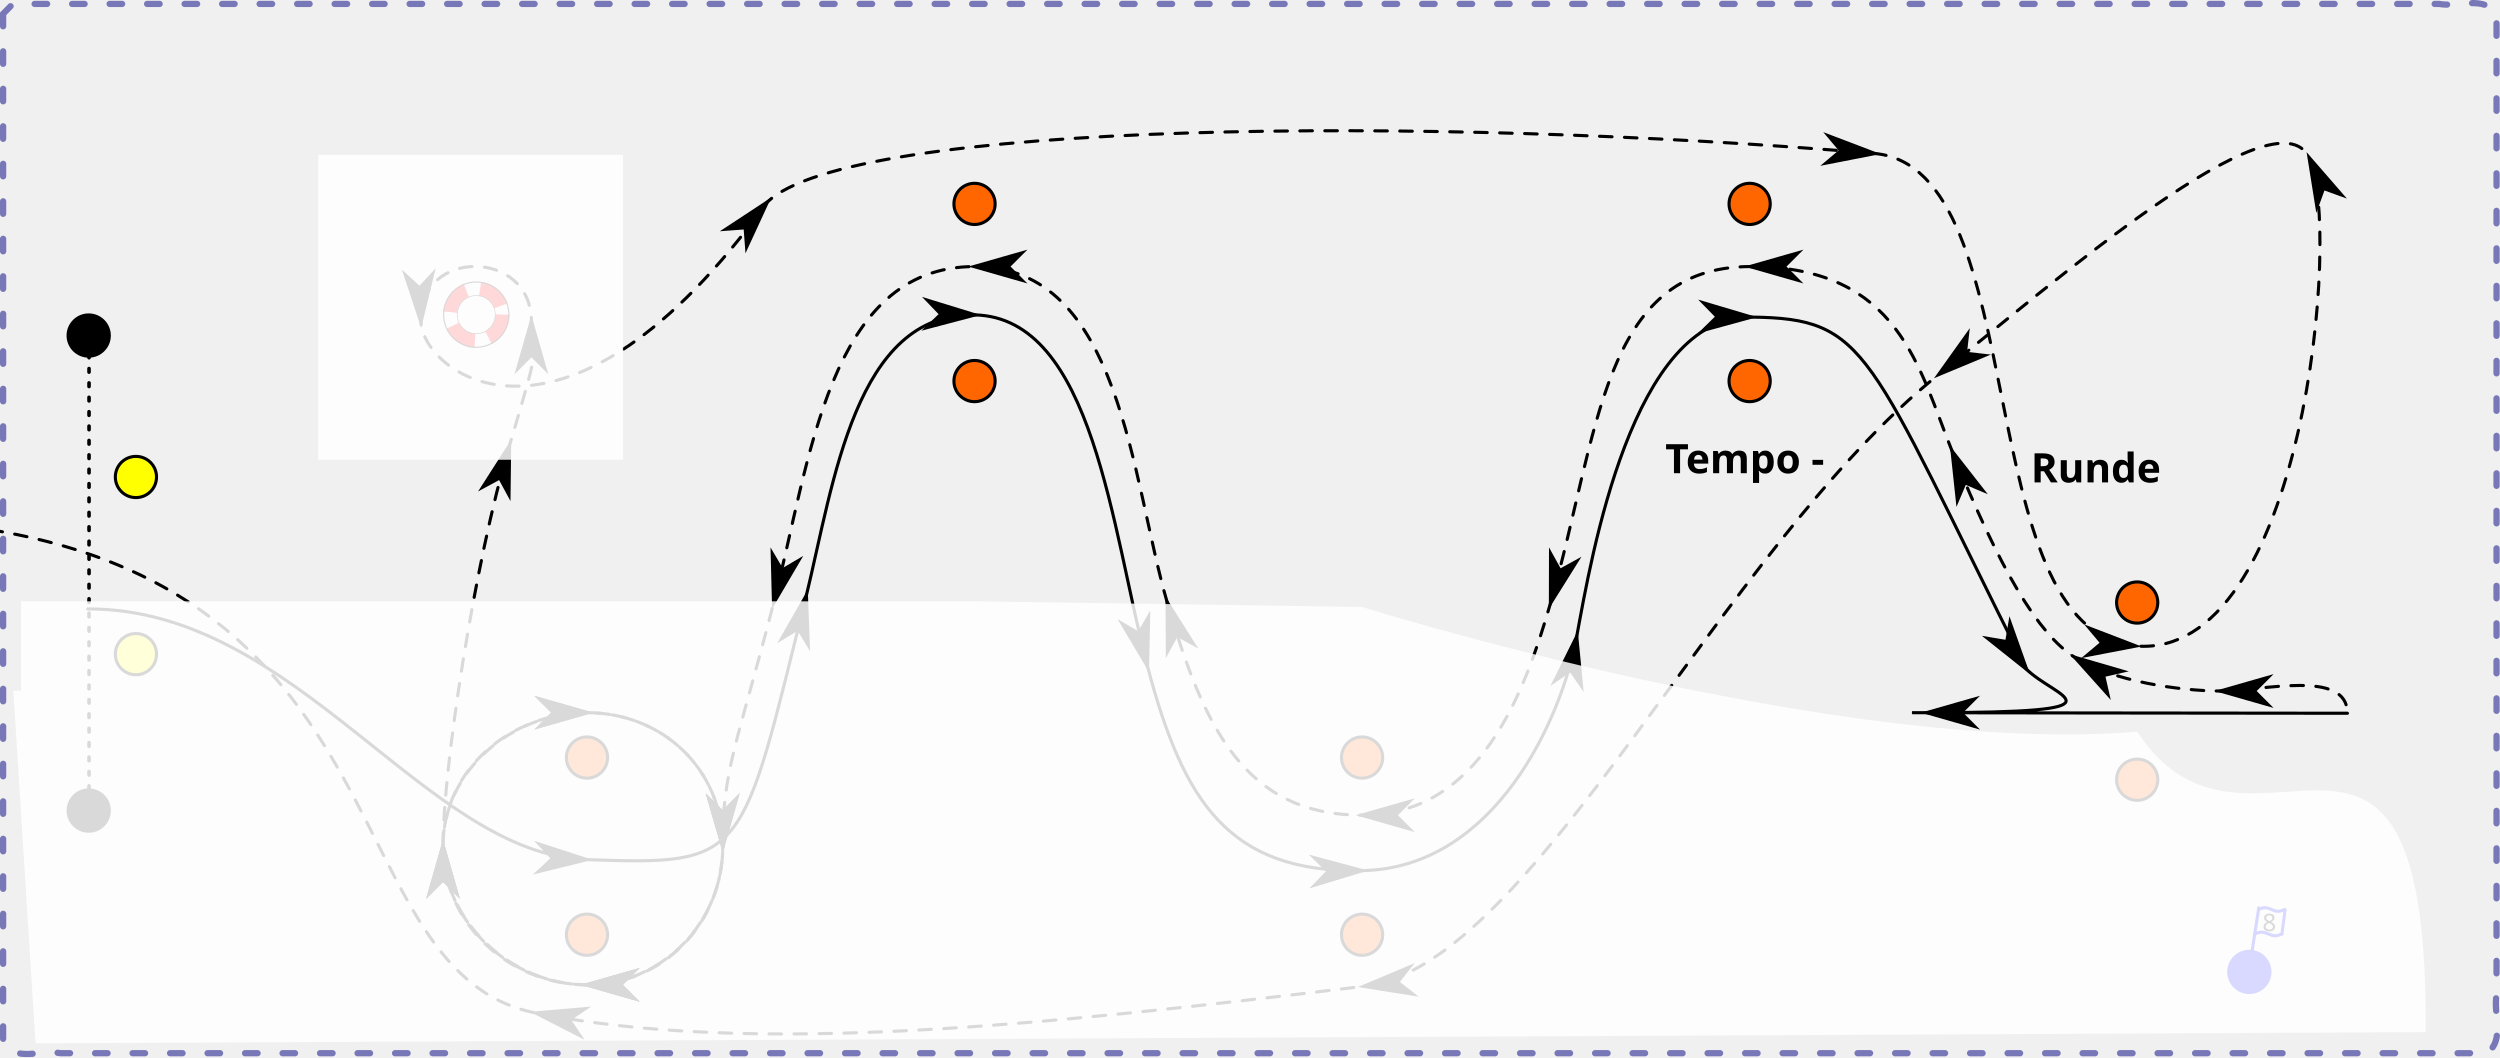
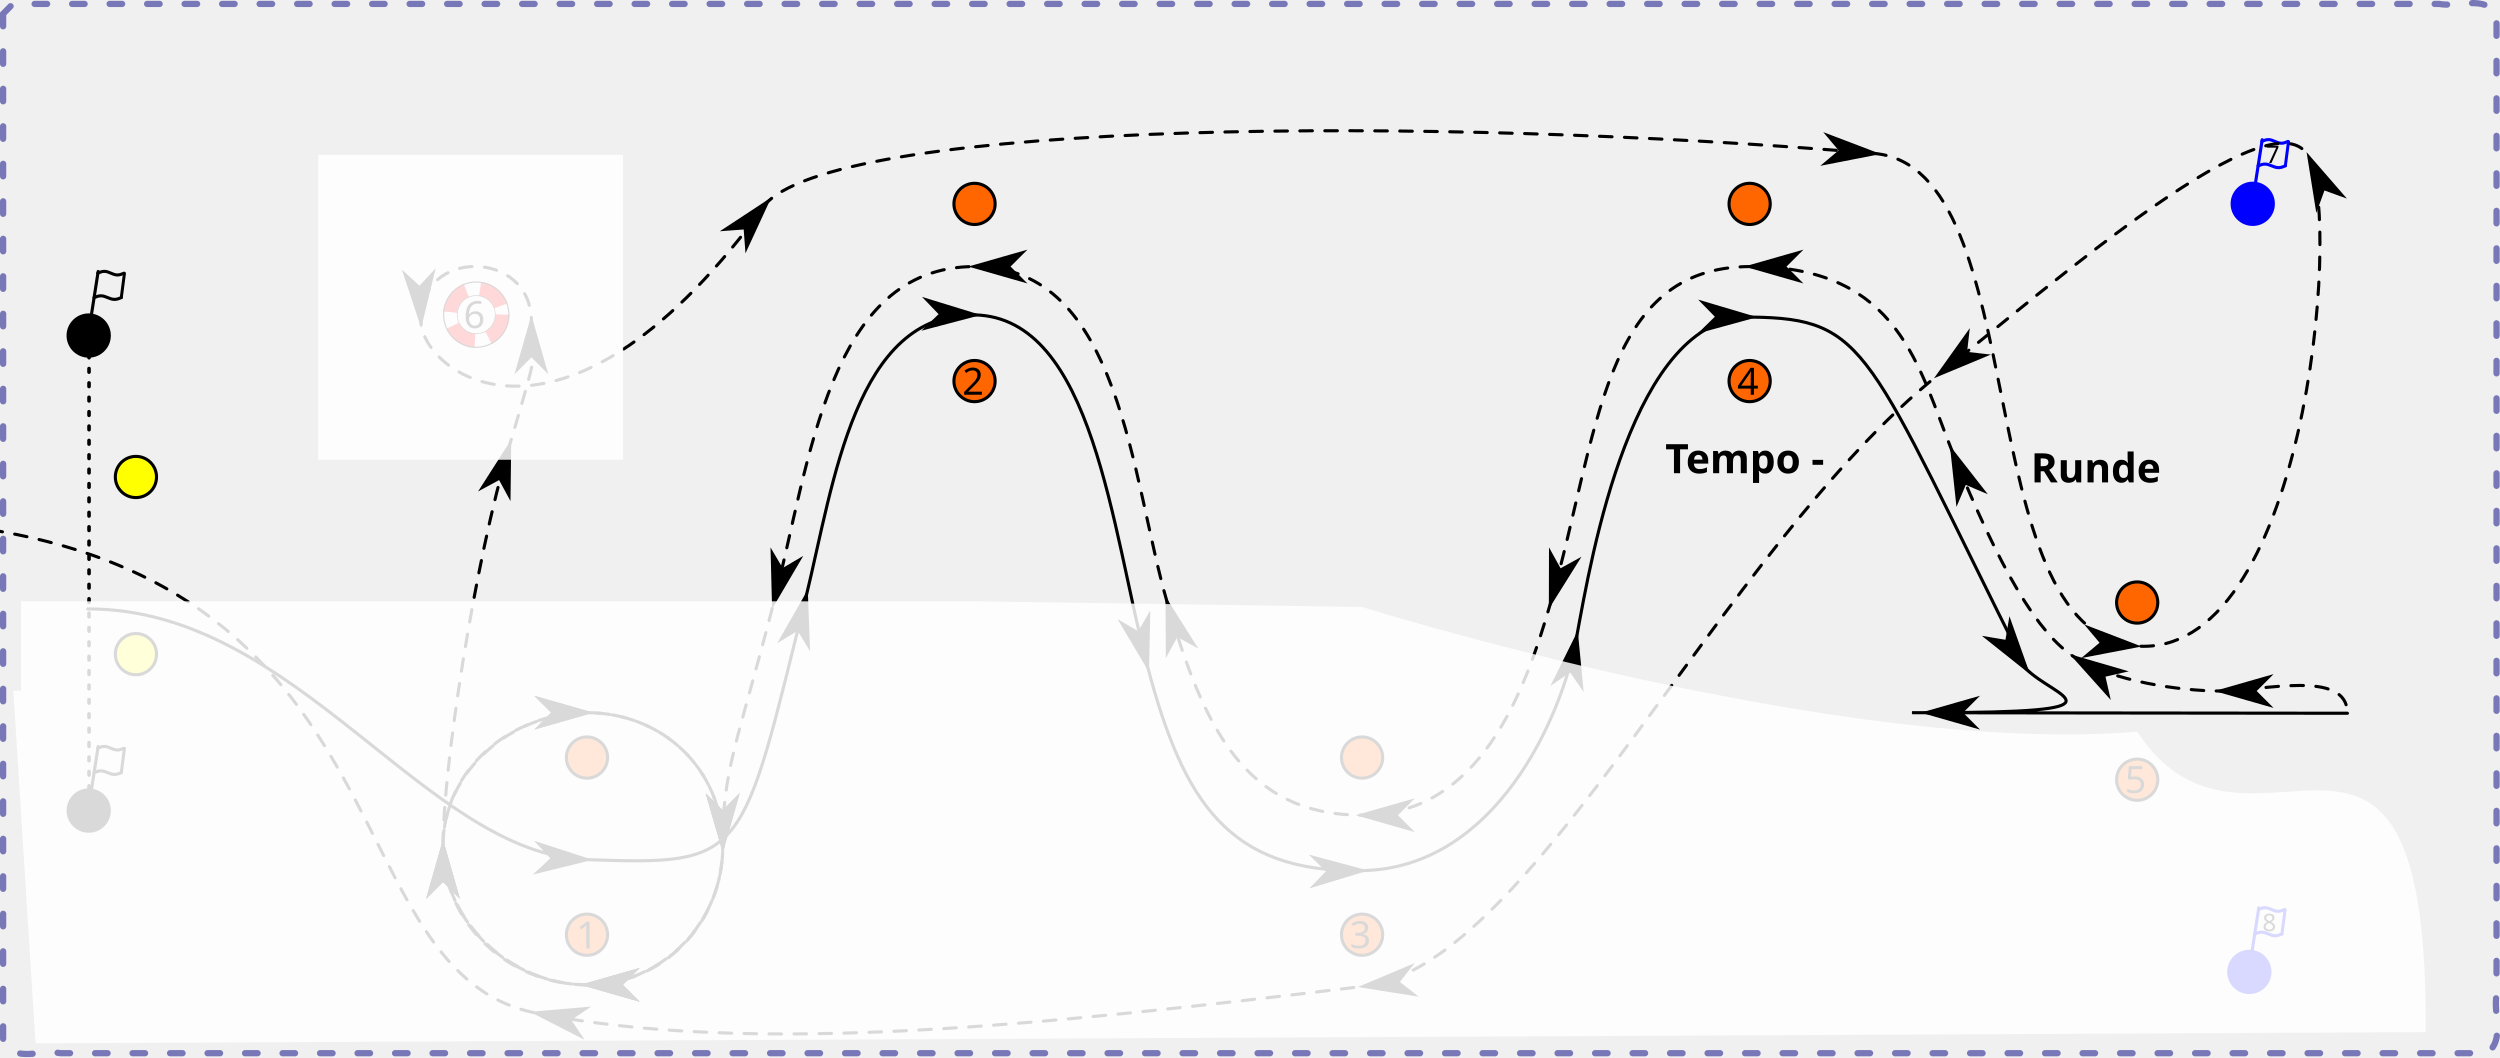
<svg xmlns="http://www.w3.org/2000/svg" version="1.0" id="svg3641" height="360.829" width="853.326" style="enable-background:new" xml:space="preserve">
  <defs id="arrows">
    <marker id="RazorWire" refX="0" refY="0" orient="auto" style="overflow:visible">
      <path id="path5527" style="fill:#34ff00;fill-opacity:1;fill-rule:evenodd;stroke:#34ff00;stroke-width:0.085pt;stroke-opacity:1" d="M 0.019,-0.632 V 0.595 L -6.621,2.568 H 9.113 L 2.979,0.595 V -0.632 L 9.166,-2.472 H -6.594 Z" />
    </marker>
    <marker orient="auto" refY="0" refX="0" id="Scissors" style="overflow:visible">
      <path id="schere" d="M 9.696,-3.847 C 8.661,-5.095 6.794,-5.052 5.4,-4.515 l -8.76,3.283 c -2.548,-1.394 -5.065,-0.995 -5.065,-1.673 0,-0.53 0.487,-0.414 0.414,-1.795 -0.07,-1.326 -1.454,-2.307 -2.763,-2.22 -1.309,-0.008 -2.666,0.995 -2.678,2.379 -0.098,1.393 1.074,2.688 2.461,2.779 1.624,0.242 4.499,-0.742 5.848,1.676 C -6.148,1.766 -7.931,1.771 -9.543,1.679 -10.882,1.602 -12.489,1.985 -13.128,3.301 c -0.617,1.261 -0.012,3.056 1.405,3.442 1.43,0.525 3.393,-0.138 3.733,-1.782 0.262,-1.267 -0.635,-1.862 -0.291,-2.322 0.26,-0.347 1.91,-0.146 4.85,-1.466 L 6.055,4.515 C 7.253,4.85 8.718,4.839 9.78,3.66 L -0.055,-0.057 Z M -9.832,-5.874 c 1.381,0.771 1.268,2.862 -0.167,3.268 -1.298,0.452 -2.956,-0.81 -2.542,-2.216 0.242,-1.154 1.764,-1.579 2.709,-1.052 z m 0.06,8.552 c 1.441,0.532 1.196,2.97 -0.269,3.298 -0.972,0.337 -2.361,-0.148 -2.459,-1.293 -0.189,-1.392 1.446,-2.65 2.728,-2.005 z" style="fill:#34ff00;fill-opacity:1;stroke:#34ff00;stroke-width:1.067;stroke-opacity:1" />
    </marker>
    <marker orient="auto" refY="0" refX="0" id="Legs" style="overflow:visible">
      <g id="g5494" transform="scale(-0.7)" style="fill:#34ff00;fill-opacity:1;stroke:#34ff00;stroke-opacity:1">
        <g id="g5496" transform="matrix(0,-1,-1,0,22.0892,22.73484)" style="fill:#34ff00;fill-opacity:1;stroke:#34ff00;stroke-opacity:1">
          <path id="path5498" d="m 22.636,22.054 c -7.371,5.036 -2.618,7.047 -6.23,14.339" style="fill:#34ff00;fill-opacity:1;fill-rule:evenodd;stroke:#34ff00;stroke-width:1.067pt;stroke-opacity:1" />
          <path id="path5500" d="m 22.825,21.918 c -1.451,8.904 3.772,9.355 4.805,14.747" style="fill:#34ff00;fill-opacity:1;fill-rule:evenodd;stroke:#34ff00;stroke-width:1.067pt;stroke-opacity:1" />
        </g>
        <path id="path5502" d="m -15.029,-7.181 -0.984,4.313 4.227,-1.305 z" style="fill:#34ff00;fill-opacity:1;fill-rule:evenodd;stroke:#34ff00;stroke-width:1.067pt;stroke-opacity:1" />
        <path id="path5504" d="m -16.23,4.861 1.999,3.946 2.418,-3.704 z" style="fill:#34ff00;fill-opacity:1;fill-rule:evenodd;stroke:#34ff00;stroke-width:1.067pt;stroke-opacity:1" />
      </g>
    </marker>
    <linearGradient id="linearGradient5477">
      <stop style="stop-color:#57e307;stop-opacity:1;" offset="0" id="stop5479" />
    </linearGradient>
    <marker style="overflow:visible" id="Arrow1Lend" refX="0" refY="0" orient="auto">
      <path style="fill-rule:evenodd;stroke:#000000;stroke-width:0.853pt;marker-start:none" d="M -10.667,0 -14.933,4.267 0,0 -14.933,-4.267 Z" id="path3104" />
    </marker>
    <marker style="overflow:visible" id="Arrow1Lstart" refX="0" refY="0" orient="auto">
      <path style="fill-rule:evenodd;stroke:#000000;stroke-width:0.853pt;marker-start:none" d="M 10.667,0 14.933,-4.267 0,0 14.933,4.267 Z" id="path3282" />
    </marker>
    <marker style="overflow:visible" id="Arrow1Lstart-7" refX="0" refY="0" orient="auto">
      <path style="fill-rule:evenodd;stroke:#000000;stroke-width:0.853pt;marker-start:none" d="M 10.667,0 14.933,-4.267 0,0 14.933,4.267 Z" id="path3282-4" />
    </marker>
    <marker style="overflow:visible" id="Arrow1Lend-6" refX="0" refY="0" orient="auto">
      <path style="fill-rule:evenodd;stroke:#000000;stroke-width:0.853pt;marker-start:none" d="M -10.667,0 -14.933,4.267 0,0 -14.933,-4.267 Z" id="path3104-0" />
    </marker>
  </defs>
  <g transform="translate(-215.4445,-435.3955)" style="display:inline" id="Parcours">
    <defs id="defs2076" />
    <g id="g1" />
    <g id="layer6" style="display:inline">
      <g transform="translate(18.94796,85.04597)" id="Zeitnahme" style="display:inline">
        <g id="g13156" transform="translate(-177.6378,-94.48819)">
          <path style="fill:#000000;fill-opacity:1;stroke:#000000;stroke-width:1.762" d="m 411.087,559.37 c 0,-3.685 -2.986,-6.678 -6.678,-6.678 -3.683,0 -6.678,2.987 -6.678,6.678 0,3.685 2.987,6.678 6.678,6.678 3.685,0 6.678,-2.987 6.678,-6.678 z" id="path13158" />
        </g>
        <g id="g13172" transform="translate(-177.6378,67.66194)">
          <path style="fill:#000000;fill-opacity:1;stroke:#000000;stroke-width:1.762" d="m 411.087,559.37 c 0,-3.685 -2.986,-6.678 -6.678,-6.678 -3.683,0 -6.678,2.987 -6.678,6.678 0,3.685 2.987,6.678 6.678,6.678 3.685,0 6.678,-2.987 6.678,-6.678 z" id="path13174" />
        </g>
        <path style="fill:none;stroke:#000000;stroke-width:1.228;stroke-linecap:round;stroke-linejoin:miter;stroke-miterlimit:4;stroke-dasharray:1.228, 3.684;stroke-dashoffset:0;stroke-opacity:1" d="m 226.886,466.315 c 0,23.379 0,46.759 0,70.138 0,19.991 0,67.885 0,87.271" id="path14169" />
      </g>
      <g transform="translate(113.4362,157.2769)" id="Tor1" style="display:inline;fill:#ff6600">
        <path style="fill:#ff6600;stroke:#000000;stroke-width:1.056" d="m 309.393,536.693 c 0,-3.883 -3.149,-7.032 -7.031,-7.032 -3.881,0 -7.031,3.148 -7.031,7.032 0,3.883 3.15,7.031 7.031,7.031 3.882,0 7.031,-3.147 7.031,-7.031 z" id="Tor1_innen" />
        <path style="fill:#ff6600;stroke:#000000;stroke-width:1.056" d="m 309.393,597.166 c 0,-3.883 -3.149,-7.032 -7.031,-7.032 -3.881,0 -7.031,3.148 -7.031,7.032 0,3.883 3.15,7.031 7.031,7.031 3.882,0 7.031,-3.147 7.031,-7.031 z" id="Tor1_aussen" />
      </g>
      <g transform="translate(226.8221,-31.69941)" id="Tor2" style="display:inline;fill:#ff6600">
        <path style="fill:#ff6600;stroke:#000000;stroke-width:1.056" d="m 328.291,536.693 c 0,-3.883 -3.149,-7.032 -7.031,-7.032 -3.881,0 -7.031,3.148 -7.031,7.032 0,3.883 3.15,7.031 7.031,7.031 3.882,0 7.031,-3.147 7.031,-7.031 z" id="Tor2_aussen" />
        <path style="fill:#ff6600;stroke:#000000;stroke-width:1.056" d="m 328.291,597.166 c 0,-3.883 -3.149,-7.032 -7.031,-7.032 -3.881,0 -7.031,3.148 -7.031,7.032 0,3.883 3.15,7.031 7.031,7.031 3.882,0 7.031,-3.147 7.031,-7.031 z" id="Tor2_innen" />
      </g>
      <g transform="translate(340.2078,157.2769)" id="Tor3" style="display:inline;fill:#ff6600">
        <path style="fill:#ff6600;stroke:#000000;stroke-width:1.056" d="m 347.189,536.693 c 0,-3.883 -3.149,-7.032 -7.031,-7.032 -3.881,0 -7.031,3.148 -7.031,7.032 0,3.883 3.15,7.031 7.031,7.031 3.882,0 7.031,-3.147 7.031,-7.031 z" id="Tor3_innen" />
        <path style="fill:#ff6600;stroke:#000000;stroke-width:1.056" d="m 347.189,597.166 c 0,-3.883 -3.149,-7.032 -7.031,-7.032 -3.881,0 -7.031,3.148 -7.031,7.032 0,3.883 3.15,7.031 7.031,7.031 3.882,0 7.031,-3.147 7.031,-7.031 z" id="Tor3_aussen" />
      </g>
      <g transform="translate(453.5935,-31.69941)" id="Tor4" style="display:inline;fill:#ff6600">
        <path style="fill:#ff6600;stroke:#000000;stroke-width:1.056" d="m 366.086,536.693 c 0,-3.883 -3.149,-7.032 -7.031,-7.032 -3.881,0 -7.031,3.148 -7.031,7.032 0,3.883 3.15,7.031 7.031,7.031 3.882,0 7.031,-3.147 7.031,-7.031 z" id="Tor4_aussen" />
        <path style="fill:#ff6600;stroke:#000000;stroke-width:1.056" d="m 366.086,597.166 c 0,-3.883 -3.149,-7.032 -7.031,-7.032 -3.881,0 -7.031,3.148 -7.031,7.032 0,3.883 3.15,7.031 7.031,7.031 3.882,0 7.031,-3.147 7.031,-7.031 z" id="Tor4_innen" />
      </g>
      <g transform="translate(566.9793,104.3635)" id="Tor5" style="display:inline;fill:#ff6600">
        <path style="fill:#ff6600;stroke:#000000;stroke-width:1.056" d="m 384.984,536.693 c 0,-3.883 -3.149,-7.032 -7.031,-7.032 -3.881,0 -7.031,3.148 -7.031,7.032 0,3.883 3.15,7.031 7.031,7.031 3.882,0 7.031,-3.147 7.031,-7.031 z" id="Tor5_oben" />
        <path style="fill:#ff6600;stroke:#000000;stroke-width:1.056" d="m 384.984,597.166 c 0,-3.883 -3.149,-7.032 -7.031,-7.032 -3.881,0 -7.031,3.148 -7.031,7.032 0,3.883 3.15,7.031 7.031,7.031 3.882,0 7.031,-3.147 7.031,-7.031 z" id="Tor5_unten" />
      </g>
      <g transform="translate(18.94796,138.3793)" id="Schikane" style="display:inline">
        <g style="fill:none" id="Ring">
          <ellipse id="path8826" style="fill:none;stroke:#ff0000;stroke-width:4.821;stroke-linecap:butt;stroke-linejoin:round;stroke-miterlimit:4;stroke-dasharray:9.643, 4.821;stroke-dashoffset:0;stroke-opacity:1" cx="359.055" cy="404.409" rx="8.928" ry="8.928" />
          <ellipse style="display:inline;fill:none;stroke:#000000;stroke-width:0.229;stroke-linecap:round;stroke-linejoin:round;stroke-miterlimit:4;stroke-dasharray:none;stroke-dashoffset:0;stroke-opacity:1" id="path3620" cx="359.055" cy="404.409" rx="6.5" ry="6.5" />
          <ellipse style="display:inline;fill:none;stroke:#000000;stroke-width:0.393;stroke-linecap:round;stroke-linejoin:round;stroke-miterlimit:4;stroke-dasharray:none;stroke-dashoffset:0;stroke-opacity:1" id="path2733" cx="359.055" cy="404.409" rx="11.142" ry="11.142" />
        </g>
      </g>
      <g transform="translate(-40.52031,61.51377)" id="Start+Ziel" style="display:inline">
        <path style="fill:#ffff00;stroke:#000000;stroke-width:1.056" d="m 309.393,536.693 c 0,-3.883 -3.149,-7.032 -7.031,-7.032 -3.881,0 -7.031,3.148 -7.031,7.032 0,3.883 3.15,7.031 7.031,7.031 3.882,0 7.031,-3.147 7.031,-7.031 z" id="Tor1_innen-7" />
        <path style="fill:#ffff00;stroke:#000000;stroke-width:1.056" d="m 309.393,597.166 c 0,-3.883 -3.149,-7.032 -7.031,-7.032 -3.881,0 -7.031,3.148 -7.031,7.032 0,3.883 3.15,7.031 7.031,7.031 3.882,0 7.031,-3.147 7.031,-7.031 z" id="Tor1_aussen-3" />
      </g>
    </g>
  </g>
+   <g transform="translate(-215.4445,-435.3955)" style="display:inline" id="ParcoursLabel">
+     <defs id="defs2832" />
+     <g id="g3113" style="display:inline">
+       <text xml:space="preserve" style="font-style:normal;font-weight:normal;font-size:12.8px;line-height:0%;font-family:'Arial Black';display:inline;fill:#000000;fill-opacity:1;stroke:none;stroke-width:1.067" x="373.691" y="547.37" id="text3034">
+         <tspan id="tspan3032" x="373.691" y="547.37" style="font-size:12.8px;line-height:1.25;stroke-width:1.067">6</tspan>
+       </text>
+       <text xml:space="preserve" style="font-style:normal;font-weight:normal;font-size:12.8px;line-height:0%;font-family:'Arial Black';display:inline;fill:#000000;fill-opacity:1;stroke:none;stroke-width:1.067" x="412.13" y="759.102" id="text3038">
+         <tspan id="tspan3036" x="412.13" y="759.102" style="font-size:12.8px;line-height:1.25;stroke-width:1.067">1</tspan>
+       </text>
+       <text xml:space="preserve" style="font-style:normal;font-weight:normal;font-size:12.8px;line-height:0%;font-family:'Arial Black';display:inline;fill:#000000;fill-opacity:1;stroke:none;stroke-width:1.067" x="808.383" y="570.125" id="text3042">
+         <tspan id="tspan3040" x="808.383" y="570.125" style="font-size:12.8px;line-height:1.25;stroke-width:1.067">4</tspan>
+       </text>
+       <text xml:space="preserve" style="font-style:normal;font-weight:normal;font-size:12.8px;line-height:0%;font-family:'Arial Black';display:inline;fill:#000000;fill-opacity:1;stroke:none;stroke-width:1.067" x="940.704" y="706.032" id="text3046">
+         <tspan id="tspan3044" x="940.704" y="706.032" style="font-size:12.8px;line-height:1.25;stroke-width:1.067">5</tspan>
+       </text>
+       <text xml:space="preserve" style="font-style:normal;font-weight:normal;font-size:12.8px;line-height:0%;font-family:'Arial Black';display:inline;fill:#000000;fill-opacity:1;stroke:none;stroke-width:1.067" x="676.131" y="759.024" id="text3050">
+         <tspan id="tspan3048" x="676.131" y="759.024" style="font-size:12.8px;line-height:1.25;stroke-width:1.067">3</tspan>
+       </text>
+       <g transform="translate(579.9631,-35.51099)" id="g3068" style="display:inline">
+         <path id="path3052" d="m 411.087,540.472 c 0,-3.685 -2.986,-6.678 -6.678,-6.678 -3.683,0 -6.678,2.987 -6.678,6.678 0,3.685 2.987,6.678 6.678,6.678 3.685,0 6.678,-2.987 6.678,-6.678 z" style="fill:#0000ff;fill-opacity:1;stroke:#0000ff;stroke-width:1.762" />
+         <g style="stroke:#0000ff" id="g3062">
+           <path id="path3054" d="m 407.511,519.18 c 0.372,-0.161 0.745,-0.325 1.117,-0.438 0.372,-0.114 0.744,-0.181 1.117,-0.181 0.372,0 0.744,0.063 1.117,0.181 0.372,0.113 0.744,0.273 1.116,0.438 0.369,0.16 0.745,0.321 1.117,0.434 0.369,0.114 0.745,0.181 1.117,0.181 0.368,0 0.745,-0.064 1.117,-0.181 0.368,-0.113 0.744,-0.274 1.117,-0.434" style="fill:none;stroke:#0000ff;stroke-width:1.052;stroke-linecap:round;stroke-linejoin:round" />
+           <path id="path3056" d="m 407.643,518.601 -2.7,17.3 v 0.258 0" style="fill:none;stroke:#0000ff;stroke-width:1.067;stroke-linecap:round;stroke-linejoin:round" />
+           <path id="path3058" d="m 406.246,527.522 c 0.384,-0.158 0.775,-0.317 1.163,-0.429 0.383,-0.113 0.775,-0.179 1.163,-0.179 0.383,0 0.774,0.062 1.163,0.179 0.387,0.112 0.774,0.271 1.163,0.429 0.387,0.159 0.774,0.317 1.162,0.433 0.388,0.109 0.775,0.175 1.163,0.175 0.388,0 0.775,-0.062 1.163,-0.175 0.387,-0.112 0.775,-0.271 1.163,-0.433" style="fill:none;stroke:#0000ff;stroke-width:1.067;stroke-linecap:round;stroke-linejoin:round" />
+           <path id="path3060" d="m 416.604,519.31 -1.039,7.969 v 0.12 0" style="fill:none;stroke:#0000ff;stroke-width:1.024;stroke-linecap:round" />
+         </g>
+         <text xml:space="preserve" style="font-style:normal;font-weight:normal;font-size:12.8px;line-height:0%;font-family:'Arial Black';fill:#000000;fill-opacity:1;stroke:none;stroke-width:1.067" x="408.873" y="526.543" id="text3066">
+           <tspan id="tspan3064" x="408.873" y="526.543" style="font-size:8.242px;line-height:1.25;stroke-width:1.067">7</tspan>
+         </text>
+       </g>
+       <text xml:space="preserve" style="font-style:normal;font-weight:normal;font-size:12.8px;line-height:0%;font-family:'Arial Black';display:inline;fill:#000000;fill-opacity:1;stroke:none;stroke-width:1.067" x="543.926" y="570.125" id="text3090">
+         <tspan id="tspan3088" x="543.926" y="570.125" style="font-size:12.8px;line-height:1.25;stroke-width:1.067">2</tspan>
+       </text>
+       <g id="g3100">
+         <path id="path3092" d="m 248.821,528.636 c 0.372,-0.161 0.745,-0.325 1.117,-0.438 0.372,-0.114 0.744,-0.181 1.117,-0.181 0.372,0 0.744,0.063 1.117,0.181 0.372,0.113 0.744,0.273 1.116,0.438 0.369,0.16 0.745,0.321 1.117,0.434 0.369,0.114 0.745,0.181 1.117,0.181 0.368,0 0.745,-0.064 1.117,-0.181 0.368,-0.113 0.744,-0.274 1.117,-0.434" style="display:inline;fill:none;stroke:#000000;stroke-width:1.052;stroke-linecap:round;stroke-linejoin:round" />
+         <path id="path3094" d="m 248.953,528.057 -2.7,17.3 v 0.258 0" style="display:inline;fill:none;stroke:#000000;stroke-width:1.067;stroke-linecap:round;stroke-linejoin:round" />
+         <path id="path3096" d="m 247.556,536.977 c 0.384,-0.158 0.775,-0.317 1.163,-0.429 0.383,-0.113 0.775,-0.179 1.163,-0.179 0.383,0 0.774,0.062 1.163,0.179 0.387,0.112 0.774,0.271 1.163,0.429 0.387,0.159 0.774,0.317 1.162,0.433 0.388,0.109 0.775,0.175 1.163,0.175 0.388,0 0.775,-0.062 1.163,-0.175 0.387,-0.112 0.775,-0.271 1.163,-0.433" style="display:inline;fill:none;stroke:#000000;stroke-width:1.067;stroke-linecap:round;stroke-linejoin:round" />
+         <path id="path3098" d="m 257.914,528.766 -1.039,7.969 v 0.12 0" style="display:inline;fill:none;stroke:#000000;stroke-width:1.024;stroke-linecap:round" />
+       </g>
+       <g id="g3111">
+         <path id="path3102" d="m 248.821,690.786 c 0.372,-0.161 0.745,-0.325 1.117,-0.438 0.372,-0.114 0.744,-0.181 1.117,-0.181 0.372,0 0.744,0.063 1.117,0.181 0.372,0.113 0.744,0.273 1.116,0.438 0.369,0.16 0.745,0.321 1.117,0.434 0.369,0.114 0.745,0.181 1.117,0.181 0.368,0 0.745,-0.064 1.117,-0.181 0.368,-0.113 0.744,-0.274 1.117,-0.434" style="display:inline;fill:none;stroke:#000000;stroke-width:1.052;stroke-linecap:round;stroke-linejoin:round" />
+         <path id="path3105" d="m 248.953,690.207 -2.7,17.3 v 0.258 0" style="display:inline;fill:none;stroke:#000000;stroke-width:1.067;stroke-linecap:round;stroke-linejoin:round" />
+         <path id="path3107" d="m 247.556,699.127 c 0.384,-0.158 0.775,-0.317 1.163,-0.429 0.383,-0.113 0.775,-0.179 1.163,-0.179 0.383,0 0.774,0.062 1.163,0.179 0.387,0.112 0.774,0.271 1.163,0.429 0.387,0.159 0.774,0.317 1.162,0.433 0.388,0.109 0.775,0.175 1.163,0.175 0.388,0 0.775,-0.062 1.163,-0.175 0.387,-0.112 0.775,-0.271 1.163,-0.433" style="display:inline;fill:none;stroke:#000000;stroke-width:1.067;stroke-linecap:round;stroke-linejoin:round" />
+         <path id="path3109" d="m 257.914,690.916 -1.039,7.969 v 0.12 0" style="display:inline;fill:none;stroke:#000000;stroke-width:1.024;stroke-linecap:round" />
+       </g>
+     </g>
+   </g>
  <g transform="translate(363.3543,-208.7303)" id="SpeedbojeKlasse7" style="display:inline;enable-background:new">
    <path id="path2174" d="m 411.087,540.472 c 0,-3.685 -2.986,-6.678 -6.678,-6.678 -3.683,0 -6.678,2.987 -6.678,6.678 0,3.685 2.987,6.678 6.678,6.678 3.685,0 6.678,-2.987 6.678,-6.678 z" style="fill:#0000ff;fill-opacity:1;stroke:#0000ff;stroke-width:1.762" />
    <g style="fill:none;stroke:#0000ff" id="g2184">
      <path id="path2176" d="m 407.511,519.18 c 0.372,-0.161 0.745,-0.325 1.117,-0.438 0.372,-0.114 0.744,-0.181 1.117,-0.181 0.372,0 0.744,0.063 1.117,0.181 0.372,0.113 0.744,0.273 1.116,0.438 0.369,0.16 0.745,0.321 1.117,0.434 0.369,0.114 0.745,0.181 1.117,0.181 0.368,0 0.745,-0.064 1.117,-0.181 0.368,-0.113 0.744,-0.274 1.117,-0.434" style="fill:none;stroke:#0000ff;stroke-width:1.052;stroke-linecap:round;stroke-linejoin:round" />
      <path id="path2178" d="m 407.643,518.601 -2.7,17.3 v 0.258 0" style="fill:none;stroke:#0000ff;stroke-width:1.067;stroke-linecap:round;stroke-linejoin:round" />
      <path id="path2180" d="m 406.246,527.522 c 0.384,-0.158 0.775,-0.317 1.163,-0.429 0.383,-0.113 0.775,-0.179 1.163,-0.179 0.383,0 0.774,0.062 1.163,0.179 0.387,0.112 0.774,0.271 1.163,0.429 0.387,0.159 0.774,0.317 1.162,0.433 0.388,0.109 0.775,0.175 1.163,0.175 0.388,0 0.775,-0.062 1.163,-0.175 0.387,-0.112 0.775,-0.271 1.163,-0.433" style="fill:none;stroke:#0000ff;stroke-width:1.067;stroke-linecap:round;stroke-linejoin:round" />
      <path id="path2182" d="m 416.604,519.31 -1.039,7.969 v 0.12 0" style="fill:none;stroke:#0000ff;stroke-width:1.024;stroke-linecap:round" />
    </g>
    <text xml:space="preserve" style="font-style:normal;font-weight:normal;font-size:12.8px;line-height:0%;font-family:'Arial Black';fill:#000000;fill-opacity:1;stroke:none;stroke-width:1.067" x="408.873" y="526.543" id="text2188">
      <tspan id="tspan2186" x="408.873" y="526.543" style="font-size:8.242px;line-height:1.25;stroke-width:1.067">8</tspan>
    </text>
  </g>
  <g transform="translate(-215.4445,-435.3955)" style="display:inline" id="Klasse7_rc5">
    <path id="path3415" d="m 169.627,612.629 c 191.122,3.112 154.526,153.963 228.822,168.552 74.295,14.589 170.648,4.426 282.681,-9.151 57.817,-7.006 121.464,-149.389 196.184,-208.91 38.154,-30.393 115.197,-97.734 126.372,-73.792 11.176,23.942 -1.99,171.639 -59.421,166.542 -57.431,-5.097 -33.971,-163.372 -89.062,-168.092 -151.061,-12.944 -349.409,-11.197 -377.937,16.681 -68.294,94.744 -117.416,58.974 -118.153,40.691 -1.011,-25.058 37.712,-25.079 37.712,0 0,15.274 4.503,2.236 -7.509,42.396 -12.012,40.159 -22.661,110.333 -22.663,136.631 -0.002,25.87 23.429,47.369 49.146,47.369 25.717,0 46.349,-21 46.349,-47.333 0,-26.333 -20.632,-45.56 -46.349,-45.56 -25.717,0 -49.143,19.227 -49.143,45.525 0,26.298 23.427,47.369 49.143,47.369 25.717,0 46.511,-21.463 46.349,-47.369 -0.162,-25.905 4.927,-34.694 17.386,-83.061 12.459,-48.205 18.661,-114.738 68.614,-114.738 49.951,0 53.378,72.457 65.733,114.738 12.355,42.281 26.346,72.534 66.486,72.534 40.14,0 55.394,-41.478 64.356,-72.534 16.463,-57.048 17.376,-114.738 68.292,-114.738 50.916,0 57.354,34.881 68.821,63.194 16.312,40.274 29.187,62.268 41.921,70.278 12.734,8.01 35.576,11.412 49.734,11.412 13.99,0 43.19,-7.596 43.19,7.587" style="display:inline;fill:none;stroke:#000000;stroke-width:1.066;stroke-linecap:round;stroke-linejoin:round;stroke-miterlimit:4;stroke-dasharray:4.263, 4.263;stroke-dashoffset:0;stroke-opacity:1;marker-start:none;marker-mid:url(#Arrow1Lstart);marker-end:none" />
    <path id="path3417" d="m 1016.681,678.851 c 0,0 -181.32,-0.198 -143.404,-0.198 71.653,0 43.372,-5.128 33.803,-14.92 -54.824,-109.218 -53.653,-119.673 -94.066,-120.105 -40.413,-0.433 -54.324,81.519 -59.43,109.238 -5.106,27.719 -27.807,78.951 -73.317,79.705 -45.51,0.754 -60.986,-23.578 -73.189,-69.9 -12.203,-46.322 -18.343,-118.973 -59.026,-119.797 -40.683,-0.824 -47.992,57.187 -57.414,95.945 -22.459,90.358 -20.057,91.969 -75.111,89.98 -55.054,-1.989 -98.673,-85.73 -170.121,-85.558" style="display:inline;fill:none;stroke:#000000;stroke-width:1.067;stroke-linecap:round;stroke-linejoin:round;stroke-miterlimit:4;stroke-dashoffset:0;stroke-opacity:1;marker-start:none;marker-mid:url(#Arrow1Lstart);marker-end:none" />
    <path id="path3419" d="m 462.148,724.213 c 0,-26.333 -20.632,-45.56 -46.349,-45.56 -25.717,0 -49.143,19.827 -49.143,45.56 0,26.47 22.661,47.333 49.143,47.333 26.47,0 46.349,-21.463 46.349,-47.333 z" style="display:inline;fill:none;stroke:#000000;stroke-width:1.067;stroke-linecap:round;stroke-linejoin:round;stroke-miterlimit:4;stroke-dasharray:4.267, 4.267;stroke-dashoffset:3.8;stroke-opacity:1;marker-start:none;marker-mid:url(#Arrow1Lstart);marker-end:none" />
    <text id="text3421" y="876.114" x="243.389" style="font-style:normal;font-weight:normal;font-size:12.8px;line-height:0%;font-family:Verdana;display:inline;fill:#e6e6e6;fill-opacity:1;stroke:none;stroke-width:1.067" xml:space="preserve">
      <tspan id="tspan3423" y="876.114" x="243.389" style="font-size:19.2px;line-height:1.25;stroke-width:1.067">Ablegen - Startlinie - in den Parcours, d.h. außen um die Tore 1 - 2 - 3 - 4 -</tspan>
      <tspan id="tspan3425" y="900.114" x="243.389" style="font-size:19.2px;line-height:1.25;stroke-width:1.067">rückwärts durch das Tor 5 - vorwärts wieder in den Parcours, d.h. durch die Tore</tspan>
      <tspan id="tspan3427" y="924.114" x="243.389" style="font-size:19.2px;line-height:1.25;stroke-width:1.067">4 - 3 - 2 - schnelle Umkreisung des Tores 1 (das Tor 1 bleibt an der Steuerbordseite!) -</tspan>
      <tspan id="tspan3429" y="948.114" x="243.389" style="font-size:19.2px;line-height:1.25;stroke-width:1.067">Schikane an der Tonne 6 - Temporunde: <tspan id="tspan3431" style="font-weight:bold;font-size:19.2px;fill:#e6e6e6;stroke-width:1.067">außen</tspan> an den Toren 2 und 4, um die</tspan>
      <tspan id="tspan3433" y="972.114" x="243.389" style="font-size:19.2px;line-height:1.25;stroke-width:1.067">Tonne 7, <tspan id="tspan3435" style="font-weight:bold;font-size:19.2px;fill:#e6e6e6;stroke-width:1.067">innen</tspan> an den Toren 4 und 2 vorbei - Ziellinie - anlegen.</tspan>
    </text>
    <g transform="translate(18.94796,138.3793)" id="g3437">
      <text xml:space="preserve" style="font-style:normal;font-weight:bold;font-size:12.8px;line-height:0%;font-family:Verdana;fill:#000000;fill-opacity:1;stroke:none;stroke-width:1.067" x="764.899" y="458.537" id="text3439">
        <tspan id="tspan3441" x="764.899" y="458.537" style="font-size:13.867px;line-height:1.25;stroke-width:1.067">Tempo -</tspan>
      </text>
      <text xml:space="preserve" style="font-style:normal;font-weight:bold;font-size:12.8px;line-height:0%;font-family:Verdana;fill:#000000;fill-opacity:1;stroke:none;stroke-width:1.067" x="889.699" y="461.668" id="text3443">
        <tspan id="tspan3445" x="889.699" y="461.668" style="font-size:13.867px;line-height:1.25;stroke-width:1.067">Runde</tspan>
      </text>
    </g>
    <text id="text3447" y="328.002" x="595.582" style="font-style:normal;font-weight:normal;font-size:12.8px;line-height:0%;font-family:Verdana;text-align:center;text-anchor:middle;display:inline;fill:#000000;fill-opacity:1;stroke:none;stroke-width:1.067" xml:space="preserve">
      <tspan style="font-weight:bold;font-size:38.4px;line-height:1.25;text-align:center;text-anchor:middle;stroke-width:1.067" y="328.002" x="595.582" id="tspan3449">DMYV-Jugend</tspan>
      <tspan id="tspan3451" style="font-weight:bold;font-size:38.4px;line-height:1.25;text-align:center;text-anchor:middle;stroke-width:1.067" y="376.002" x="595.582">Motorboot-Slalom</tspan>
      <tspan id="tspan3455" style="font-weight:bold;font-size:38.4px;line-height:1.25;text-align:center;text-anchor:middle;stroke-width:1.067" y="424.002" x="595.582">Klasse 7 rc5</tspan>
    </text>
  </g>
  <g id="Export_Area" style="display:inline;opacity:1" transform="translate(-180.8124,-194.4877)">
    <path style="display:inline;opacity:0.5;fill:none;fill-opacity:1;fill-rule:nonzero;stroke:#000080;stroke-width:2.133;stroke-linecap:round;stroke-linejoin:miter;stroke-miterlimit:4;stroke-dasharray:4.267, 8.533;stroke-dashoffset:0;stroke-opacity:1" d="m 181.879,199.201 c 0,117.134 0,234.268 0,351.402 4.38,6.419 13.104,2.145 19.592,3.374 276.059,0 552.117,0 828.176,0 6.295,-4.466 2.103,-13.361 3.309,-19.977 0,-111.6 0,-223.2 0,-334.8 -4.38,-6.419 -13.104,-2.145 -19.592,-3.374 -276.059,0 -552.117,0 -828.176,0 -1.103,1.125 -2.206,2.25 -3.309,3.374 z" id="rect4816" />
    <g id="Alcatraz_2" style="display:inline">
      <path style="display:inline;opacity:0.85;fill:#ffffff;fill-opacity:1;fill-rule:nonzero;stroke:none;stroke-width:2.133;stroke-linecap:round;stroke-linejoin:miter;stroke-miterlimit:4;stroke-dasharray:4.267, 8.533;stroke-dashoffset:0;stroke-opacity:1" d="m 187.969,399.733 v 30.549 h -2.602 l 7.569,120.32 815.853,-3.817 c 0.895,-140.996 -60.538,-44.701 -98.484,-102.551 -101.724,8.455 -264.577,-42.571 -264.577,-42.571 L 513.375,399.733 Z" id="rect5805" />
      <rect style="display:inline;opacity:0.85;fill:#ffffff;fill-opacity:1;fill-rule:nonzero;stroke:none;stroke-width:2.133;stroke-linecap:round;stroke-linejoin:miter;stroke-miterlimit:4;stroke-dasharray:4.267, 8.533;stroke-dashoffset:0;stroke-opacity:1" id="rect6021" width="104.066" height="104.066" x="289.434" y="247.354" />
    </g>
    <g id="g2" />
  </g>
</svg>
